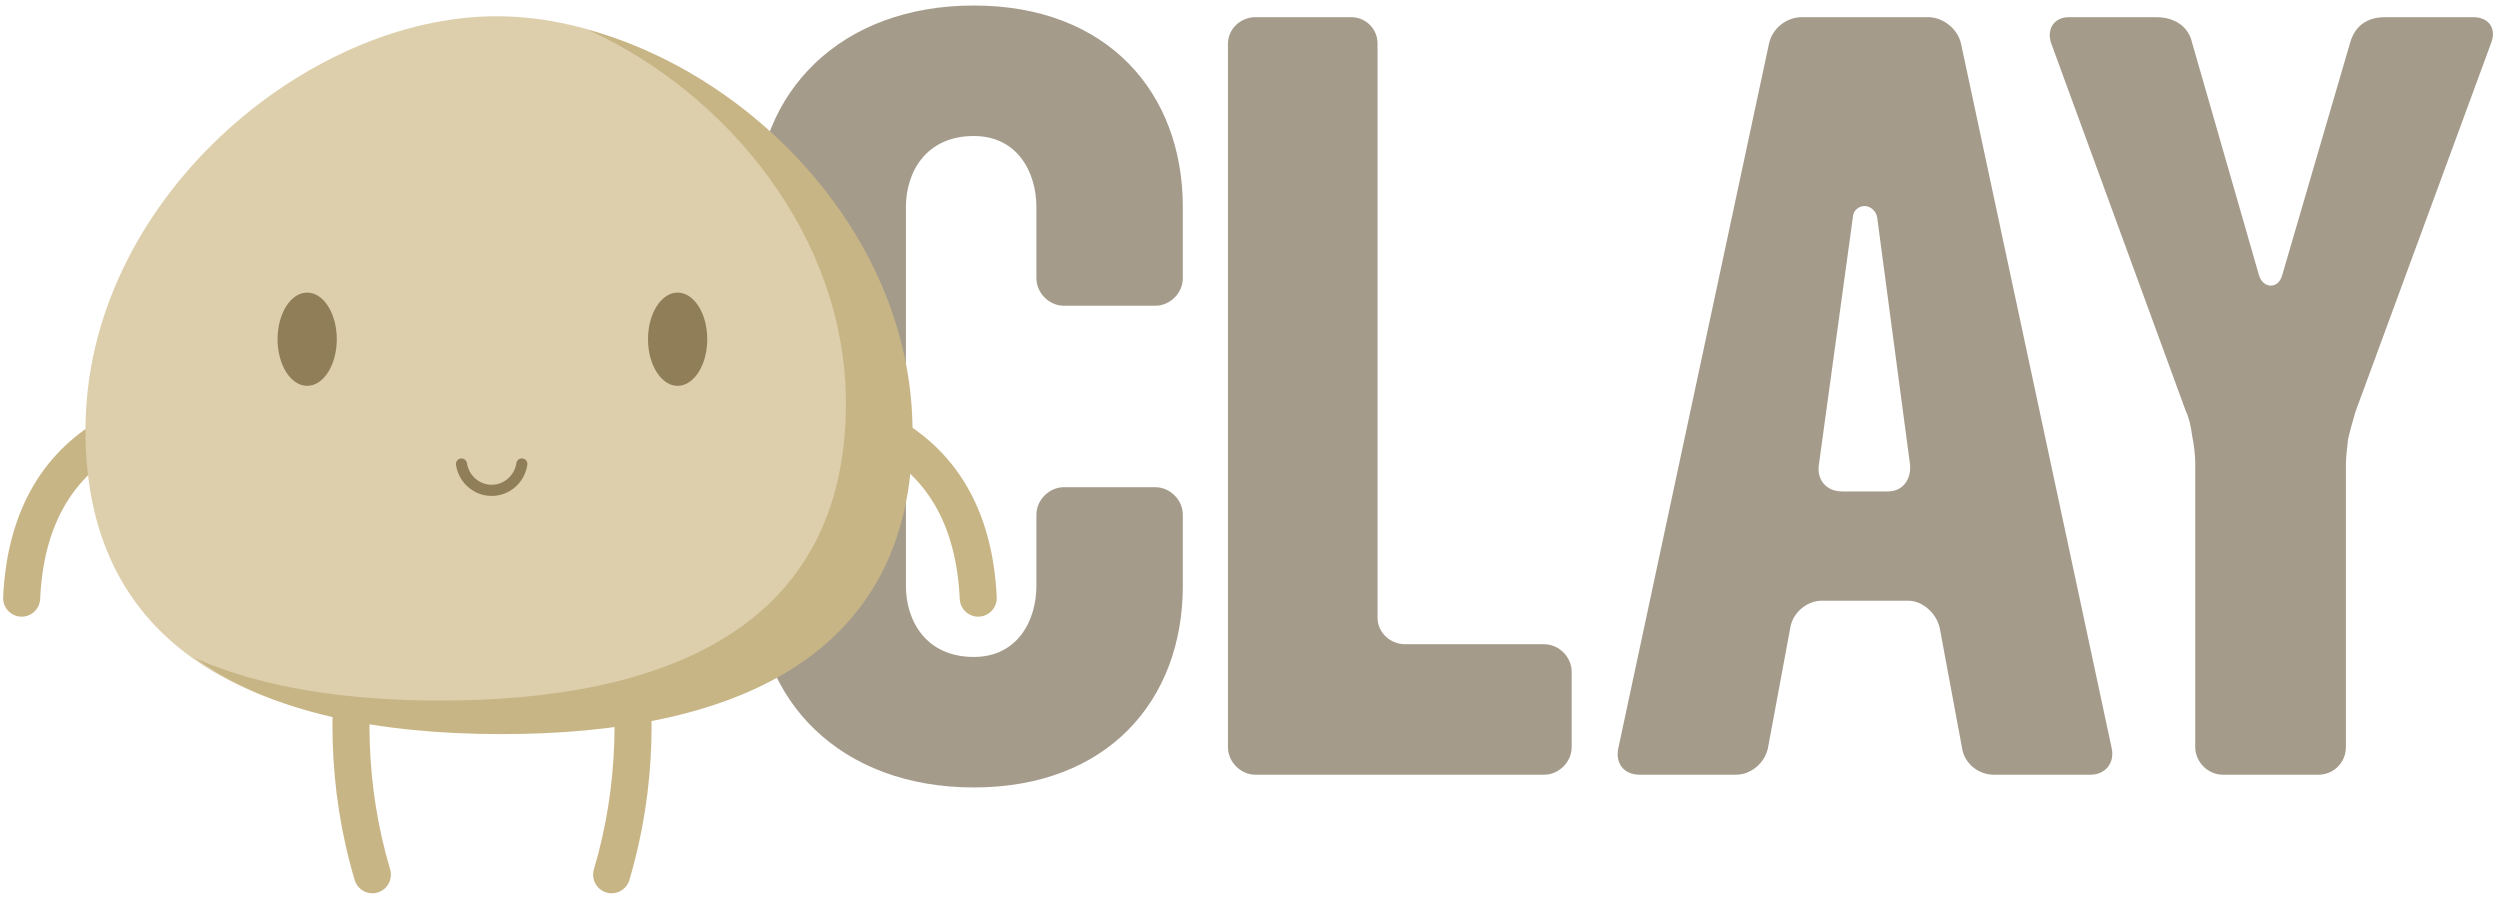
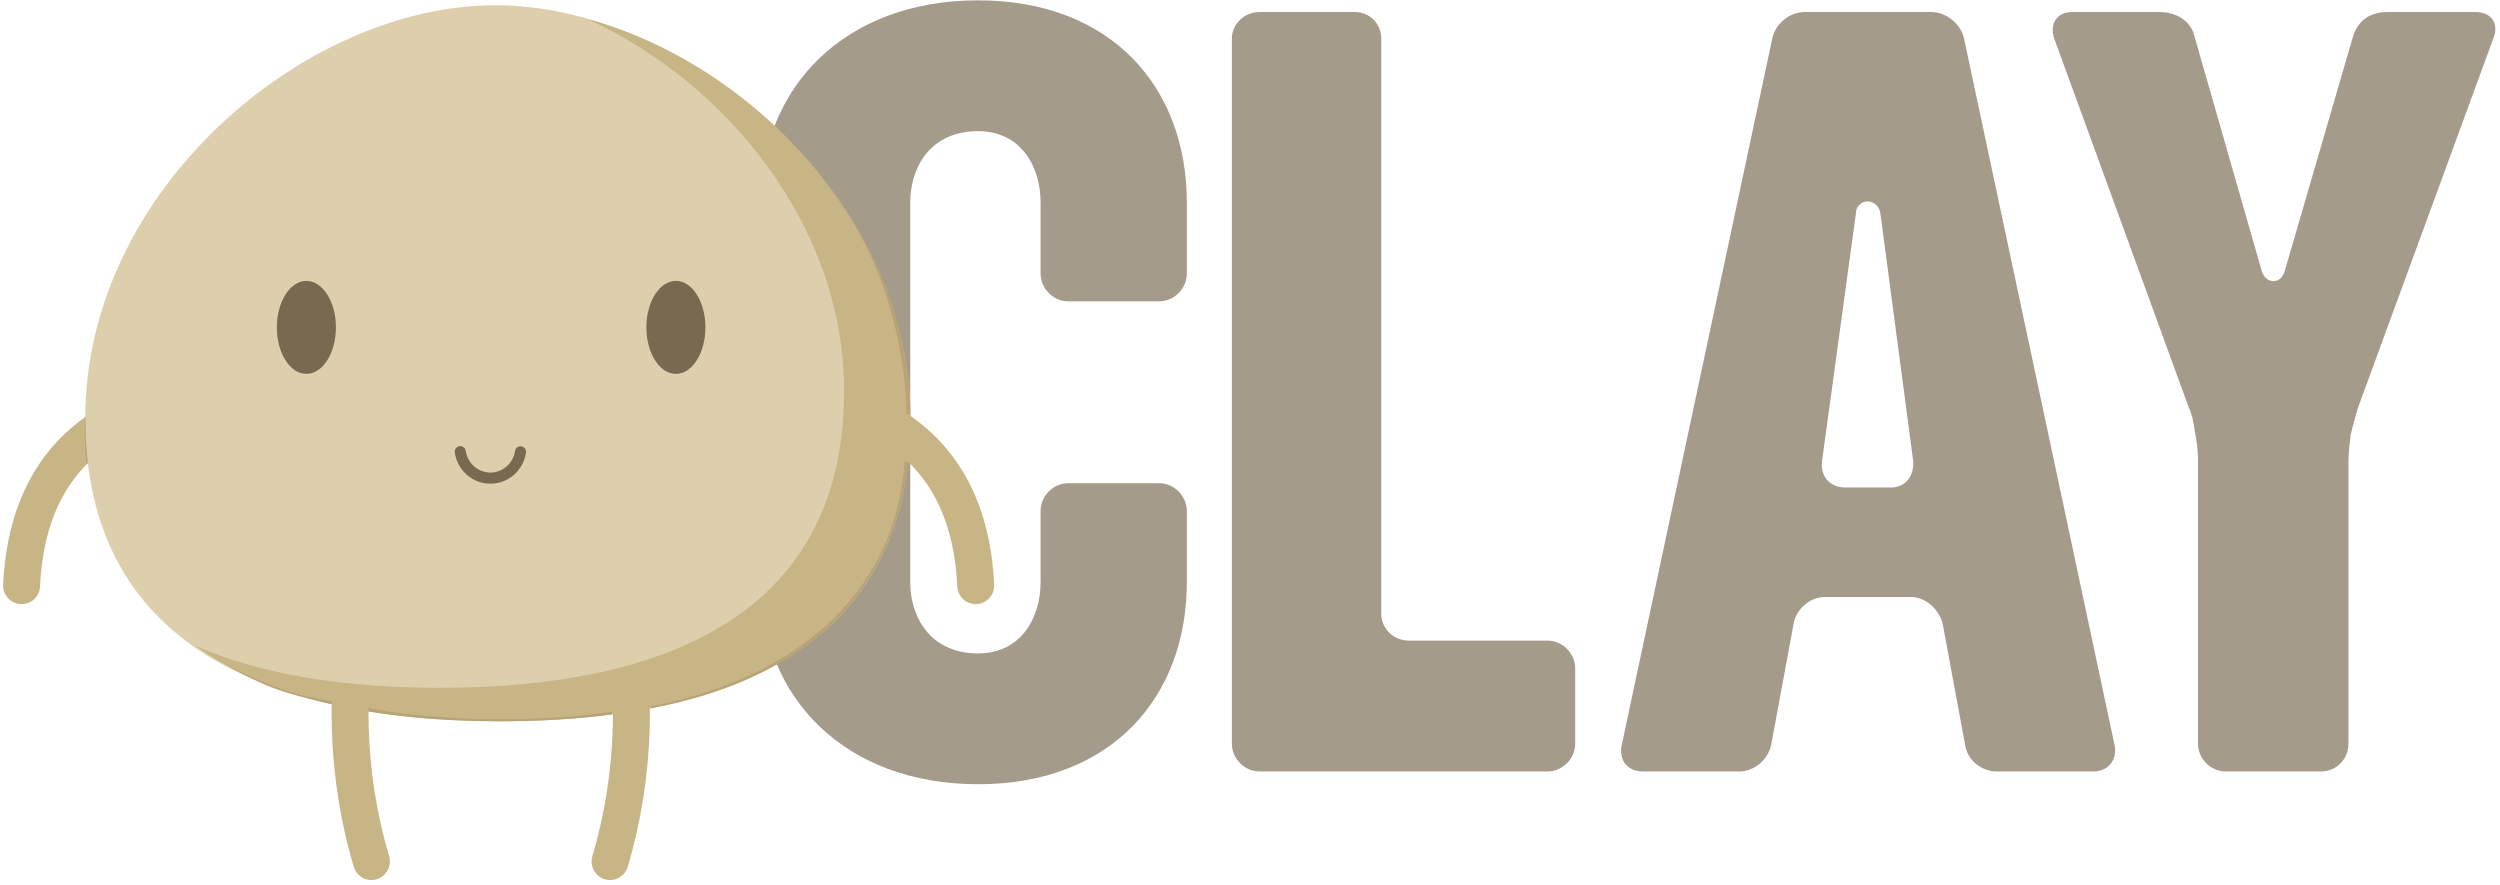
- <svg xmlns="http://www.w3.org/2000/svg" width="308" height="111" viewBox="0 0 308 111">
-   <g fill="none">
-     <path d="M119.973 97.014c-16.469 0-26.796-10.718-26.796-24.837v-46.663c0-14.117 10.327-24.835 26.796-24.835s25.751 10.718 25.751 24.835v8.757c0 1.831-1.57 3.398-3.399 3.398h-11.242c-1.831 0-3.398-1.567-3.398-3.398v-8.757c0-4.314-2.353-8.758-7.712-8.758-5.883 0-8.365 4.444-8.365 8.758v46.663c0 4.314 2.482 8.759 8.365 8.759 5.359 0 7.712-4.444 7.712-8.759v-8.757c0-1.829 1.567-3.398 3.398-3.398h11.242c1.829 0 3.399 1.569 3.399 3.398v8.757c0 14.119-9.282 24.837-25.751 24.837zm70.261-1.569h-35.552c-1.832 0-3.398-1.57-3.398-3.398v-86.663c0-1.831 1.567-3.268 3.398-3.268h11.764c.869-.009 1.705.333 2.32.947.614.615.956 1.451.947 2.32v70.717c0 1.83 1.566 3.268 3.398 3.268h17.123c1.828 0 3.397 1.568 3.397 3.398v9.281c.001 1.828-1.569 3.398-3.397 3.398zm41.037-68.624c-.129-.916-.916-1.437-1.569-1.437-.653 0-1.437.521-1.437 1.437l-4.182 30.457c-.262 1.828.913 3.268 2.874 3.268h5.621c1.829 0 2.877-1.439 2.744-3.268l-4.051-30.457zm26.275 68.624h-11.896c-1.961 0-3.66-1.438-3.922-3.27l-2.746-14.77c-.391-1.829-2.09-3.398-3.922-3.398h-10.586c-1.961 0-3.66 1.569-3.922 3.398l-2.744 14.77c-.392 1.832-2.091 3.27-3.922 3.27h-11.894c-1.961 0-3.007-1.438-2.615-3.27l18.562-86.792c.391-1.831 2.09-3.268 4.051-3.268h15.556c1.829 0 3.66 1.437 4.052 3.268l18.561 86.792c.393 1.833-.784 3.27-2.613 3.27zm32.645-44.705c-.262.916-.653 2.223-.916 3.401-.129 1.175-.26 2.22-.26 3.136v34.77c0 1.828-1.438 3.398-3.399 3.398h-11.765c-1.828 0-3.397-1.57-3.397-3.398v-34.9c0-1.047-.13-2.223-.392-3.529-.131-1.046-.393-2.223-.783-3.007l-16.602-45.359c-.524-1.699.392-3.136 2.224-3.136h10.719c2.482 0 4.051 1.307 4.443 3.136l8.235 28.627c.261.916.913 1.308 1.437 1.308.654 0 1.176-.392 1.438-1.308l8.366-28.627c.524-1.829 1.831-3.136 4.313-3.136h10.851c1.959 0 2.874 1.437 2.221 3.136l-16.733 45.488z" fill="#A59B8B" />
-     <g transform="translate(0 2)">
-       <path d="M43.72 67.946c-.096.282-.253.79-.448 1.503-.321 1.168-.639 2.508-.935 4.004-2.023 10.22-2.023 21.569 1.356 32.958.358 1.218 1.629 1.907 2.836 1.546 1.207-.363 1.893-1.643 1.533-2.859-3.144-10.59-3.144-21.207-1.251-30.745.271-1.384.564-2.616.857-3.677.102-.368.193-.687.276-.954l.091-.289c.405-1.198-.23-2.506-1.42-2.916-1.195-.409-2.492.229-2.899 1.43h.004v-.001zm29.477 1.488l.091.29c.084.266.176.584.275.95.292 1.062.585 2.295.859 3.677 1.89 9.54 1.89 20.156-1.251 30.748-.363 1.216.321 2.495 1.531 2.86 1.207.36 2.479-.33 2.84-1.546 3.377-11.393 3.377-22.743 1.353-32.962-.294-1.498-.614-2.836-.933-4.004-.196-.715-.352-1.221-.448-1.502-.406-1.201-1.708-1.84-2.897-1.431-1.192.41-1.826 1.72-1.42 2.92zm-68.249 2.349c.429-9.363 4.232-15.207 10.365-18.487 2.242-1.2 4.662-1.975 7.1-2.4.869-.15 1.684-.245 2.417-.298.456-.031.794-.041.99-.039h-.003c1.259.021 2.299-.987 2.321-2.257.022-1.27-.98-2.315-2.239-2.339h-.038c-.311 0-.766.01-1.344.051-.886.061-1.854.175-2.884.354-2.884.504-5.759 1.421-8.464 2.869-7.53 4.03-12.275 11.322-12.782 22.335-.056 1.267.918 2.343 2.176 2.4 1.259.06 2.326-.92 2.383-2.189h.002zm117.849-.211c-.507-11.014-5.249-18.305-12.782-22.335-2.705-1.447-5.579-2.366-8.46-2.868-1.031-.179-2-.293-2.886-.354-.578-.041-1.031-.051-1.345-.051h-.034c-1.261.024-2.265 1.069-2.243 2.339.022 1.269 1.062 2.278 2.321 2.256.194-.003.531.007.985.037.737.051 1.55.148 2.42.3 2.435.426 4.858 1.198 7.1 2.4 6.133 3.278 9.936 9.124 10.366 18.487.057 1.267 1.125 2.248 2.383 2.188 1.259-.058 2.231-1.133 2.174-2.4l.001.001z" fill="#C8B585" />
-       <path d="M61.176 88.227c27.971 0 50.647-9.051 50.647-37.22.001-28.172-27.113-51.007-50.647-51.007-23.533 0-50.647 22.835-50.647 51.006s22.675 37.221 50.647 37.221z" fill="#DDCFAC" />
-       <path d="M56.178 55.275c.332 2.188 2.191 3.824 4.395 3.824 2.206 0 4.067-1.64 4.395-3.83.058-.379-.203-.729-.575-.783-.372-.061-.722.199-.777.574-.23 1.524-1.521 2.662-3.043 2.662-1.521 0-2.811-1.137-3.042-2.656-.058-.375-.406-.633-.777-.576-.375.055-.632.409-.575.783v.002h-.001z" fill="#907E59" />
-       <ellipse fill="#907E59" cx="37.844" cy="39.791" rx="3.649" ry="5.744" />
-       <ellipse fill="#907E59" cx="83.484" cy="39.791" rx="3.649" ry="5.744" />
-       <path d="M72.507 1.702c17.039 7.78 31.707 25.434 31.707 45.967 0 27.728-22.369 36.638-49.962 36.638-11.349 0-21.811-1.51-30.199-5.212 9.273 6.746 22.739 9.346 37.729 9.346 27.969 0 50.644-9.049 50.644-37.219-.001-23.945-19.592-44.033-39.919-49.52" fill="#C8B585" />
+ <svg xmlns="http://www.w3.org/2000/svg" width="308" height="109" viewBox="0 0 308 109">
+   <g fill="none" fill-rule="evenodd">
+     <path d="M120.496 96.617c-16.448 0-26.763-10.745-26.763-24.9V24.939c0-14.152 10.315-24.897 26.763-24.897 16.45 0 25.72 10.745 25.72 24.897v8.779c0 1.836-1.568 3.407-3.395 3.407h-11.228c-1.829 0-3.394-1.571-3.394-3.407v-8.779c0-4.325-2.35-8.78-7.703-8.78-5.875 0-8.354 4.455-8.354 8.78v46.78c0 4.324 2.479 8.78 8.354 8.78 5.353 0 7.703-4.455 7.703-8.78v-8.78c0-1.833 1.565-3.406 3.394-3.406h11.228c1.827 0 3.395 1.573 3.395 3.407v8.779c0 14.154-9.27 24.899-25.72 24.899zm70.175-1.573h-35.508c-1.83 0-3.394-1.574-3.394-3.407V4.757c0-1.835 1.565-3.275 3.394-3.275h11.75a3.227 3.227 0 0 1 2.316.949 3.25 3.25 0 0 1 .946 2.326V75.65c0 1.834 1.564 3.276 3.394 3.276h17.102c1.826 0 3.393 1.572 3.393 3.406v9.304c0 1.833-1.567 3.407-3.393 3.407zm40.986-68.796c-.129-.918-.915-1.44-1.567-1.44-.652 0-1.435.522-1.435 1.44l-4.177 30.533c-.261 1.833.912 3.277 2.87 3.277h5.615c1.826 0 2.873-1.443 2.74-3.277l-4.046-30.533zM257.9 95.044h-11.881c-1.959 0-3.656-1.442-3.918-3.278l-2.742-14.807c-.39-1.834-2.088-3.407-3.917-3.407h-10.573c-1.959 0-3.656 1.573-3.917 3.407l-2.741 14.807c-.392 1.836-2.089 3.278-3.917 3.278h-11.88c-1.958 0-3.003-1.442-2.611-3.278l18.539-87.01c.39-1.835 2.087-3.275 4.046-3.275h15.537c1.826 0 3.655 1.44 4.047 3.276l18.538 87.009c.392 1.837-.783 3.278-2.61 3.278zm32.605-44.817c-.262.918-.652 2.229-.915 3.41-.129 1.178-.26 2.225-.26 3.143v34.857c0 1.833-1.436 3.407-3.395 3.407h-11.75c-1.826 0-3.393-1.574-3.393-3.407V56.65c0-1.05-.13-2.228-.391-3.538-.131-1.048-.393-2.228-.782-3.014L253.037 4.626c-.523-1.704.391-3.144 2.221-3.144h10.706c2.479 0 4.046 1.31 4.438 3.144l8.224 28.698c.261.918.912 1.311 1.436 1.311.653 0 1.174-.393 1.436-1.311l8.356-28.698c.523-1.834 1.828-3.144 4.307-3.144H305c1.956 0 2.87 1.44 2.218 3.144l-16.712 45.601z" fill="#A59B8B" />
+     <g transform="translate(0 .646)">
+       <path d="M43.607 67.77c-.095.282-.252.79-.446 1.5a56.649 56.649 0 0 0-.933 3.994c-2.018 10.194-2.018 21.512 1.353 32.873a2.27 2.27 0 0 0 2.828 1.542 2.295 2.295 0 0 0 1.53-2.851c-3.137-10.563-3.137-21.153-1.248-30.665.27-1.382.562-2.61.854-3.669.102-.366.193-.686.276-.95.044-.154.077-.25.09-.289a2.298 2.298 0 0 0-1.416-2.908 2.272 2.272 0 0 0-2.892 1.427h.004v-.004zm29.402 1.485c.014.04.044.137.09.29.084.267.176.583.274.947.292 1.06.584 2.29.855 3.669 1.888 9.514 1.888 20.103-1.247 30.669a2.292 2.292 0 0 0 1.527 2.851 2.279 2.279 0 0 0 2.832-1.542c3.369-11.365 3.369-22.684 1.351-32.877a54.813 54.813 0 0 0-.932-3.994 29.948 29.948 0 0 0-.445-1.498 2.274 2.274 0 0 0-2.889-1.428 2.301 2.301 0 0 0-1.416 2.913zM4.935 71.598c.428-9.339 4.221-15.168 10.339-18.44 2.236-1.196 4.65-1.97 7.081-2.393.867-.15 1.68-.244 2.411-.297.455-.031.792-.041.988-.04h-.003a2.283 2.283 0 0 0 2.315-2.25 2.285 2.285 0 0 0-2.234-2.333h-.038c-.31 0-.764.01-1.34.05-.884.061-1.85.175-2.877.354-2.876.502-5.744 1.417-8.442 2.861C5.625 53.13.892 60.403.386 71.388a2.288 2.288 0 0 0 2.17 2.394 2.28 2.28 0 0 0 2.377-2.184h.002zm117.546-.21c-.506-10.986-5.236-18.258-12.748-22.278-2.698-1.443-5.566-2.36-8.44-2.86a28.23 28.23 0 0 0-2.878-.353 19.01 19.01 0 0 0-1.341-.051h-.034a2.287 2.287 0 0 0-2.238 2.333 2.282 2.282 0 0 0 2.315 2.25c-.007 0-.007 0 0 0 .194-.003.529.007.983.037.733.05 1.545.147 2.414.299 2.428.425 4.843 1.195 7.081 2.394 6.118 3.27 9.91 9.1 10.339 18.44a2.28 2.28 0 0 0 2.378 2.182 2.285 2.285 0 0 0 2.168-2.394h.001z" fill="#C8B585" />
+       <path d="M61.019 88c27.899 0 50.516-9.028 50.516-37.124C111.536 22.776 84.492 0 61.02 0S10.502 22.776 10.502 50.875C10.502 78.973 33.119 88 61.019 88z" fill="#DDCFAC" />
+       <path d="M56.033 55.133c.332 2.182 2.186 3.814 4.384 3.814 2.2 0 4.057-1.638 4.384-3.82a.685.685 0 0 0-.574-.783.674.674 0 0 0-.773.574c-.228 1.518-1.517 2.655-3.035 2.655-1.517 0-2.804-1.136-3.034-2.649a.683.683 0 1 0-1.349.207l-.003.002z" fill="#776A50" />
+       <ellipse fill="#776A50" cx="37.747" cy="39.689" rx="3.64" ry="5.729" />
+       <ellipse fill="#776A50" cx="83.269" cy="39.689" rx="3.638" ry="5.729" />
+       <path d="M72.368 1.698c16.994 7.76 31.626 25.368 31.626 45.848 0 27.657-22.312 36.544-49.835 36.544-11.32 0-21.755-1.506-30.121-5.198 9.25 6.728 22.68 9.322 37.632 9.322 27.897 0 50.514-9.025 50.514-37.122 0-23.885-19.542-43.922-39.816-49.394" fill="#C8B585" />
    </g>
+     <path d="M10.645 57.234c.03-.031.16-.144.156-.188-.156-2.37-.266-2.4-.28-5.716 0-.052-.021.044-.063.074.03 1.2-.158 1.575.187 5.83zm30.219 29.518c-.113-.014.144-.357.03-.375-6.14-.92-9.616-2.851-13.215-4.55 5.142 2.868 6.748 3.43 13.163 4.934m34.511.941c-9.57 1.402-22.068 1.106-29.94-.468-.16-.067.125.25-.01.42 5.09.831 10.546 1.205 16.22 1.205 4.805 0 9.454-.268 13.856-.853-.065-.226-.126-.304-.126-.304zm36.078-30.873c-1.133 17.003-14.265 26.936-31.31 30.203-.108-.017.016 0-.016.251 17.485-3.274 29.697-12.641 31.84-30.423 0 0 .063.218-.514-.031zm.655-5.73c.062.073-.25-.067-.405-.1.03-3.412-.967-16.565-8.805-26.914 5.454 7.403 8.298 14.863 9.107 23.835.123 1.358.182 1.93.125 3.2" fill="#B8A376" />
  </g>
</svg>
